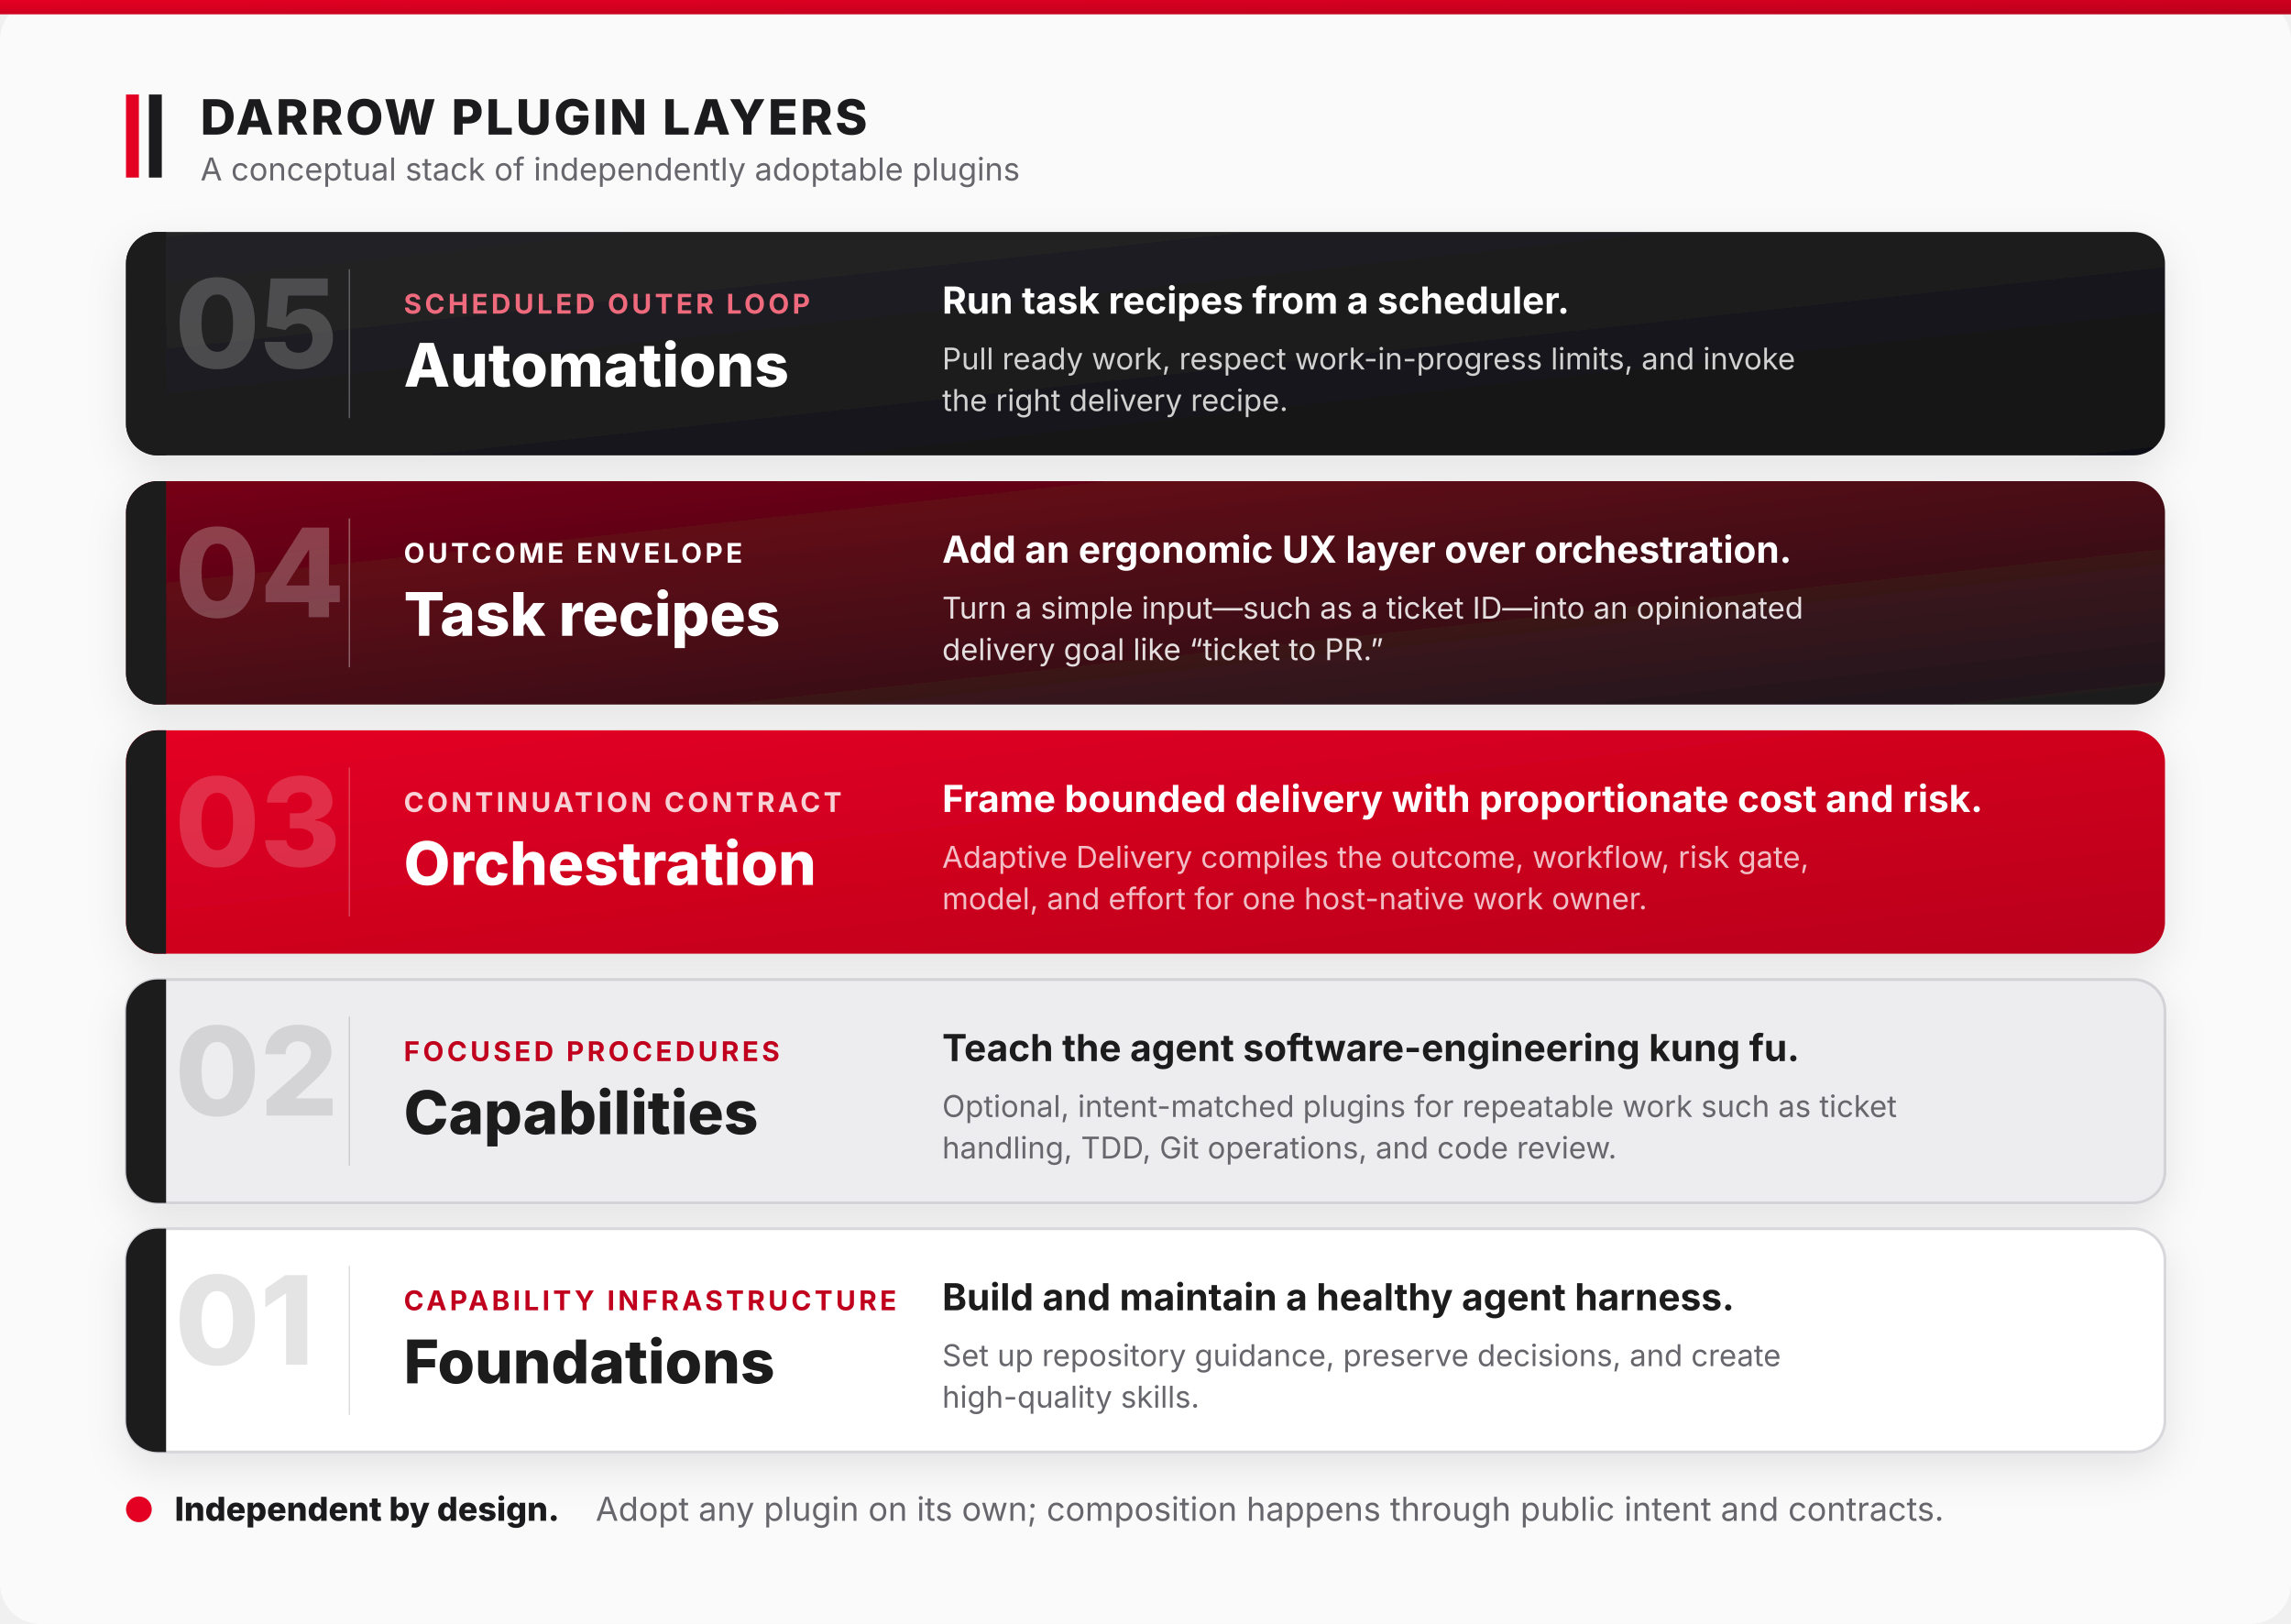
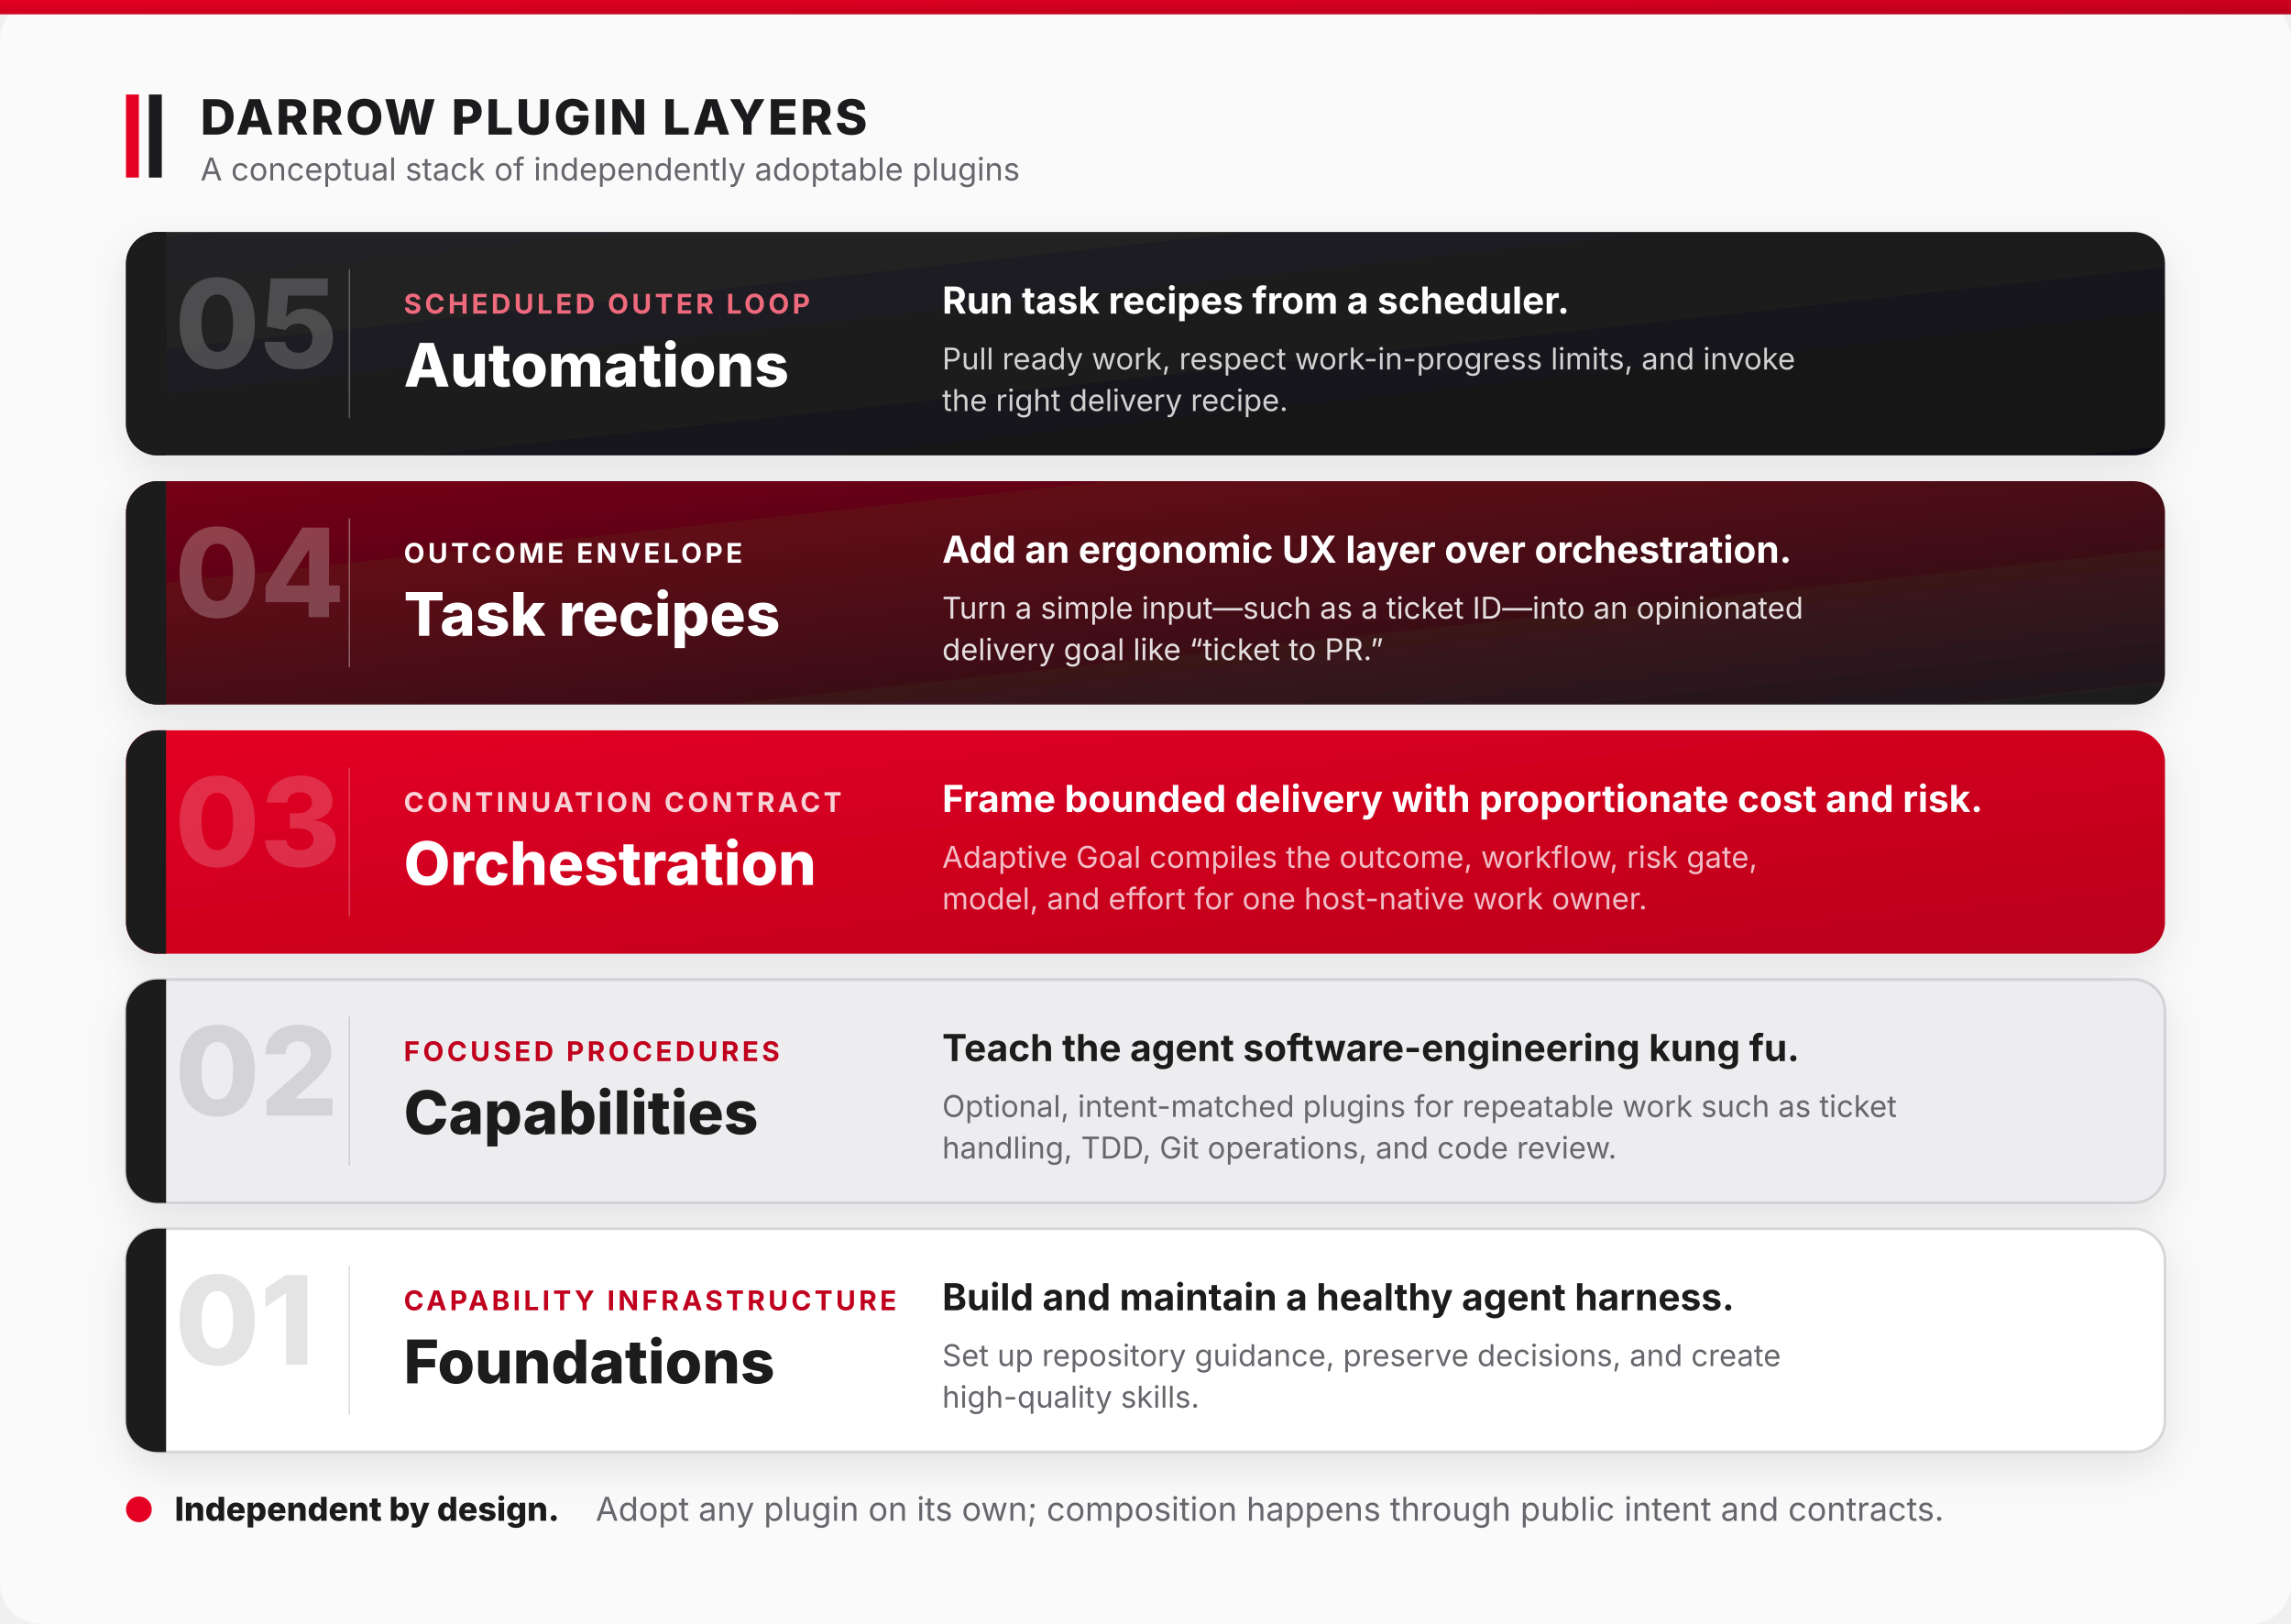
<svg xmlns="http://www.w3.org/2000/svg" width="1600" height="1134" viewBox="0 0 1600 1134" role="img" aria-labelledby="title description">
  <defs>
    <linearGradient id="automation" x1="0" y1="0" x2="1" y2="1">
      <stop offset="0" stop-color="#252527" />
      <stop offset="1" stop-color="#111113" />
    </linearGradient>
    <linearGradient id="recipe" x1="0" y1="0" x2="1" y2="1">
      <stop offset="0" stop-color="#780012" />
      <stop offset="1" stop-color="#1b1b1d" />
    </linearGradient>
    <linearGradient id="orchestration" x1="0" y1="0" x2="1" y2="1">
      <stop offset="0" stop-color="#e40022" />
      <stop offset="1" stop-color="#b9001c" />
    </linearGradient>
    <filter id="shadow" x="-10%" y="-20%" width="120%" height="150%">
      <feDropShadow dx="0" dy="10" stdDeviation="14" flood-color="#111113" flood-opacity="0.09" />
    </filter>
  </defs>
  <rect width="1600" height="1134" rx="28" fill="#fafafa" />
  <path d="M0 0h1600v10H0z" fill="url(#orchestration)" />
  <g font-family="Inter, ui-sans-serif, -apple-system, BlinkMacSystemFont, 'Segoe UI', sans-serif">
    <g transform="translate(88 66)">
      <path d="M0 0h9v58H0z" fill="#e40022" />
      <path d="M16 0h9v58h-9z" fill="#1b1b1d" />
      <text x="52" y="28" fill="#1b1b1d" font-size="34" font-weight="780" letter-spacing="1.8">DARROW PLUGIN LAYERS</text>
      <text x="52" y="60" fill="#66666c" font-size="22">A conceptual stack of independently adoptable plugins</text>
    </g>
    <g transform="translate(88 162)" filter="url(#shadow)">
      <rect width="1424" height="156" rx="22" fill="url(#automation)" />
      <path d="M0 22a22 22 0 0 1 22-22h6v156h-6a22 22 0 0 1-22-22z" fill="#1b1b1d" />
      <text x="34" y="95" fill="#ffffff" fill-opacity="0.2" font-size="86" font-weight="800">05</text>
      <path d="M156 26v104" stroke="#ffffff" stroke-opacity="0.28" />
      <text x="194" y="57" fill="#f06a7e" font-size="19" font-weight="750" letter-spacing="2.2">SCHEDULED OUTER LOOP</text>
      <text x="194" y="108" fill="#ffffff" font-size="42" font-weight="780">Automations</text>
      <text x="570" y="57" fill="#ffffff" font-size="26" font-weight="650">Run task recipes from a scheduler.</text>
      <text x="570" y="96" fill="#ffffff" fill-opacity="0.8" font-size="21">Pull ready work, respect work-in-progress limits, and invoke</text>
      <text x="570" y="125" fill="#ffffff" fill-opacity="0.8" font-size="21">the right delivery recipe.</text>
    </g>
    <g transform="translate(88 336)" filter="url(#shadow)">
      <rect width="1424" height="156" rx="22" fill="url(#recipe)" />
      <path d="M0 22a22 22 0 0 1 22-22h6v156h-6a22 22 0 0 1-22-22z" fill="#1b1b1d" />
      <text x="34" y="95" fill="#ffffff" fill-opacity="0.24" font-size="86" font-weight="800">04</text>
      <path d="M156 26v104" stroke="#ffffff" stroke-opacity="0.34" />
      <text x="194" y="57" fill="#ffffff" font-size="19" font-weight="750" letter-spacing="2.2">OUTCOME ENVELOPE</text>
      <text x="194" y="108" fill="#ffffff" font-size="42" font-weight="780">Task recipes</text>
      <text x="570" y="57" fill="#ffffff" font-size="26" font-weight="650">Add an ergonomic UX layer over orchestration.</text>
      <text x="570" y="96" fill="#ffffff" fill-opacity="0.86" font-size="21">Turn a simple input—such as a ticket ID—into an opinionated</text>
      <text x="570" y="125" fill="#ffffff" fill-opacity="0.86" font-size="21">delivery goal like “ticket to PR.”</text>
    </g>
    <g transform="translate(88 510)" filter="url(#shadow)">
      <rect width="1424" height="156" rx="22" fill="url(#orchestration)" />
      <path d="M0 22a22 22 0 0 1 22-22h6v156h-6a22 22 0 0 1-22-22z" fill="#1b1b1d" />
      <text x="34" y="95" fill="#ffffff" fill-opacity="0.18" font-size="86" font-weight="800">03</text>
      <path d="M156 26v104" stroke="#ffffff" stroke-opacity="0.24" />
      <text x="194" y="57" fill="#ffffff" fill-opacity="0.82" font-size="19" font-weight="750" letter-spacing="2.2">CONTINUATION CONTRACT</text>
      <text x="194" y="108" fill="#ffffff" font-size="42" font-weight="780">Orchestration</text>
      <text x="570" y="57" fill="#ffffff" font-size="26" font-weight="650">Frame bounded delivery with proportionate cost and risk.</text>
-       <text x="570" y="96" fill="#ffffff" fill-opacity="0.74" font-size="21">Adaptive Delivery compiles the outcome, workflow, risk gate,</text>
+       <text x="570" y="96" fill="#ffffff" fill-opacity="0.74" font-size="21">Adaptive Goal compiles the outcome, workflow, risk gate,</text>
      <text x="570" y="125" fill="#ffffff" fill-opacity="0.74" font-size="21">model, and effort for one host-native work owner.</text>
    </g>
    <g transform="translate(88 684)" filter="url(#shadow)">
      <rect width="1424" height="156" rx="22" fill="#ededf0" stroke="#d3d3d7" stroke-width="2" />
      <path d="M0 22a22 22 0 0 1 22-22h6v156h-6a22 22 0 0 1-22-22z" fill="#1b1b1d" />
      <text x="34" y="95" fill="#1b1b1d" fill-opacity="0.12" font-size="86" font-weight="800">02</text>
      <path d="M156 26v104" stroke="#1b1b1d" stroke-opacity="0.15" />
      <text x="194" y="57" fill="#c0001d" font-size="19" font-weight="750" letter-spacing="2.2">FOCUSED PROCEDURES</text>
      <text x="194" y="108" fill="#1b1b1d" font-size="42" font-weight="780">Capabilities</text>
      <text x="570" y="57" fill="#1b1b1d" font-size="26" font-weight="650">Teach the agent software-engineering kung fu.</text>
      <text x="570" y="96" fill="#66666c" font-size="21">Optional, intent-matched plugins for repeatable work such as ticket</text>
      <text x="570" y="125" fill="#66666c" font-size="21">handling, TDD, Git operations, and code review.</text>
    </g>
    <g transform="translate(88 858)" filter="url(#shadow)">
      <rect width="1424" height="156" rx="22" fill="#ffffff" stroke="#d8d8dc" stroke-width="2" />
      <path d="M0 22a22 22 0 0 1 22-22h6v156h-6a22 22 0 0 1-22-22z" fill="#1b1b1d" />
      <text x="34" y="95" fill="#1b1b1d" fill-opacity="0.12" font-size="86" font-weight="800">01</text>
      <path d="M156 26v104" stroke="#1b1b1d" stroke-opacity="0.15" />
      <text x="194" y="57" fill="#c0001d" font-size="19" font-weight="750" letter-spacing="2.2">CAPABILITY INFRASTRUCTURE</text>
      <text x="194" y="108" fill="#1b1b1d" font-size="42" font-weight="780">Foundations</text>
      <text x="570" y="57" fill="#1b1b1d" font-size="26" font-weight="650">Build and maintain a healthy agent harness.</text>
      <text x="570" y="96" fill="#66666c" font-size="21">Set up repository guidance, preserve decisions, and create</text>
      <text x="570" y="125" fill="#66666c" font-size="21">high-quality skills.</text>
    </g>
    <g transform="translate(88 1059)">
      <circle cx="9" cy="-5" r="9" fill="#e40022" />
      <text x="34" y="3" fill="#1b1b1d" font-size="23" font-weight="760">Independent by design.</text>
      <text x="328" y="3" fill="#66666c" font-size="23">Adopt any plugin on its own; composition happens through public intent and contracts.</text>
    </g>
  </g>
</svg>
